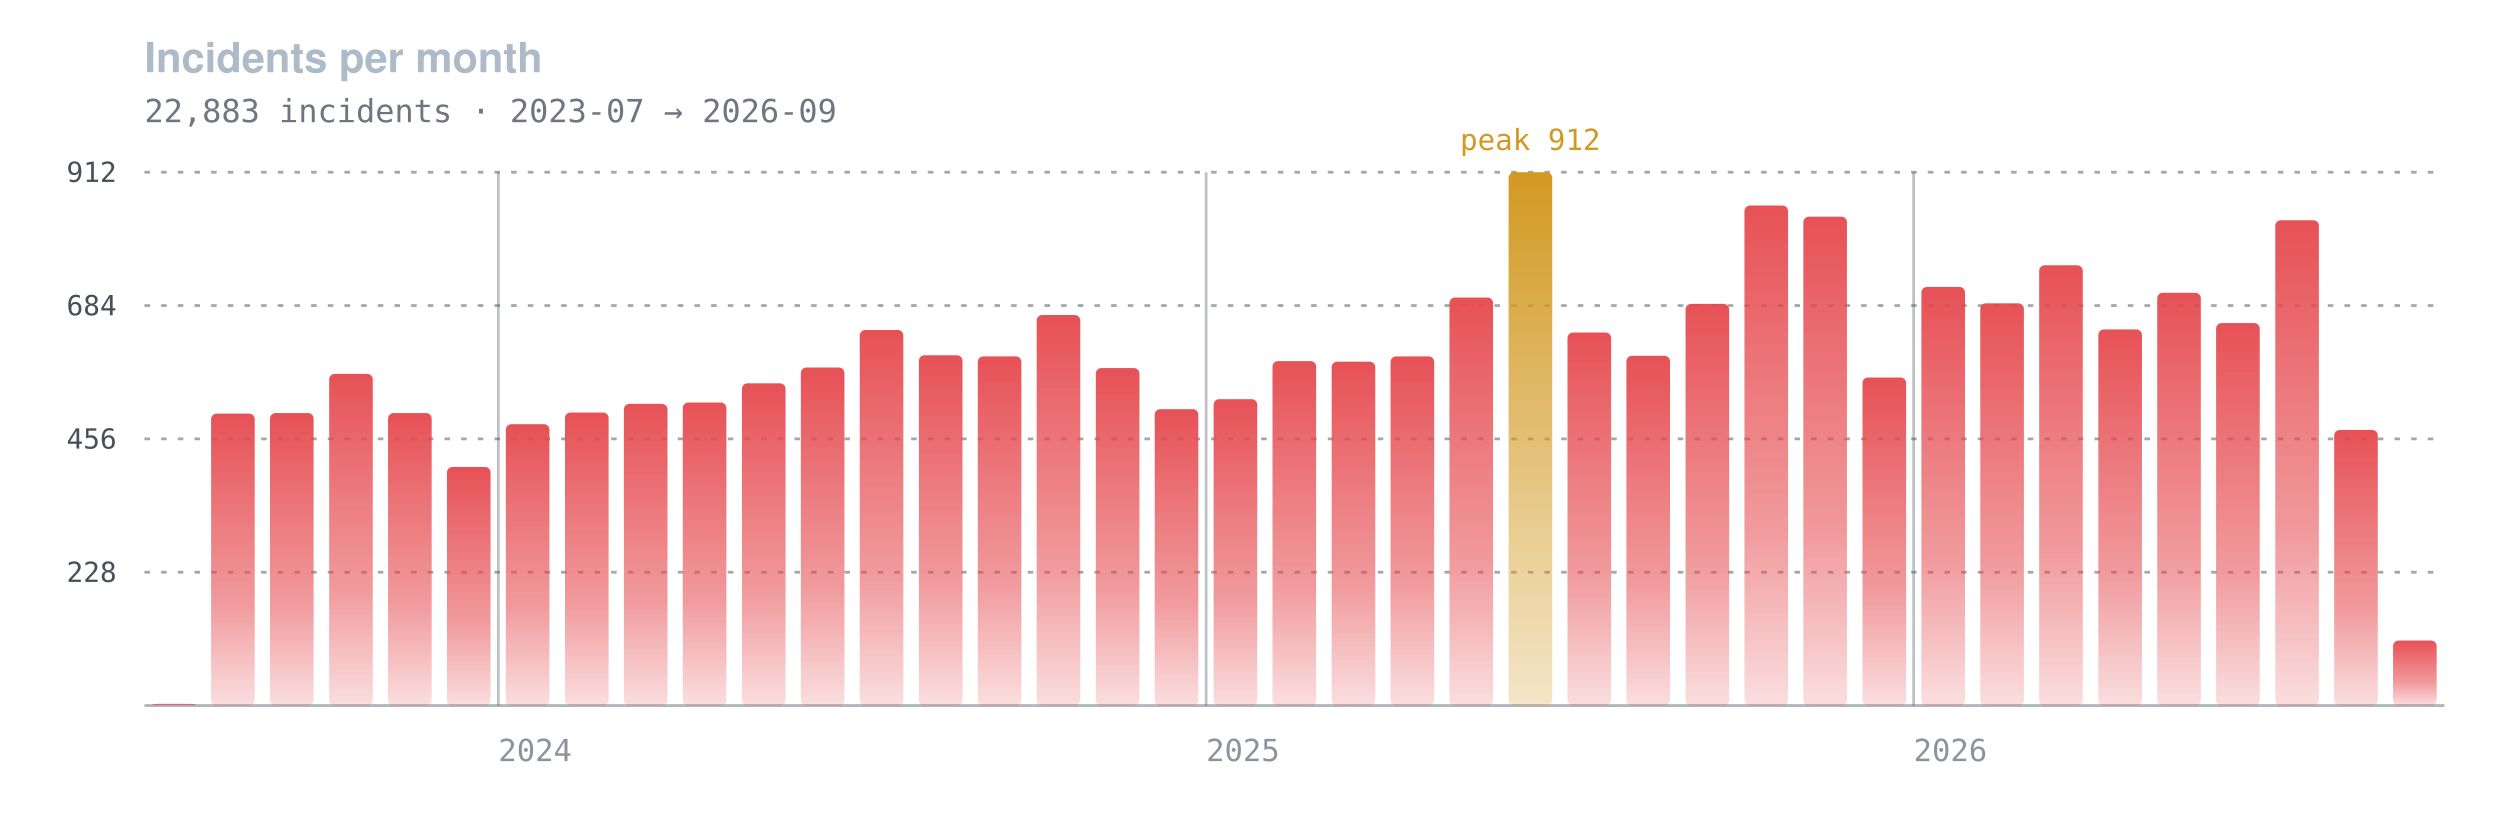
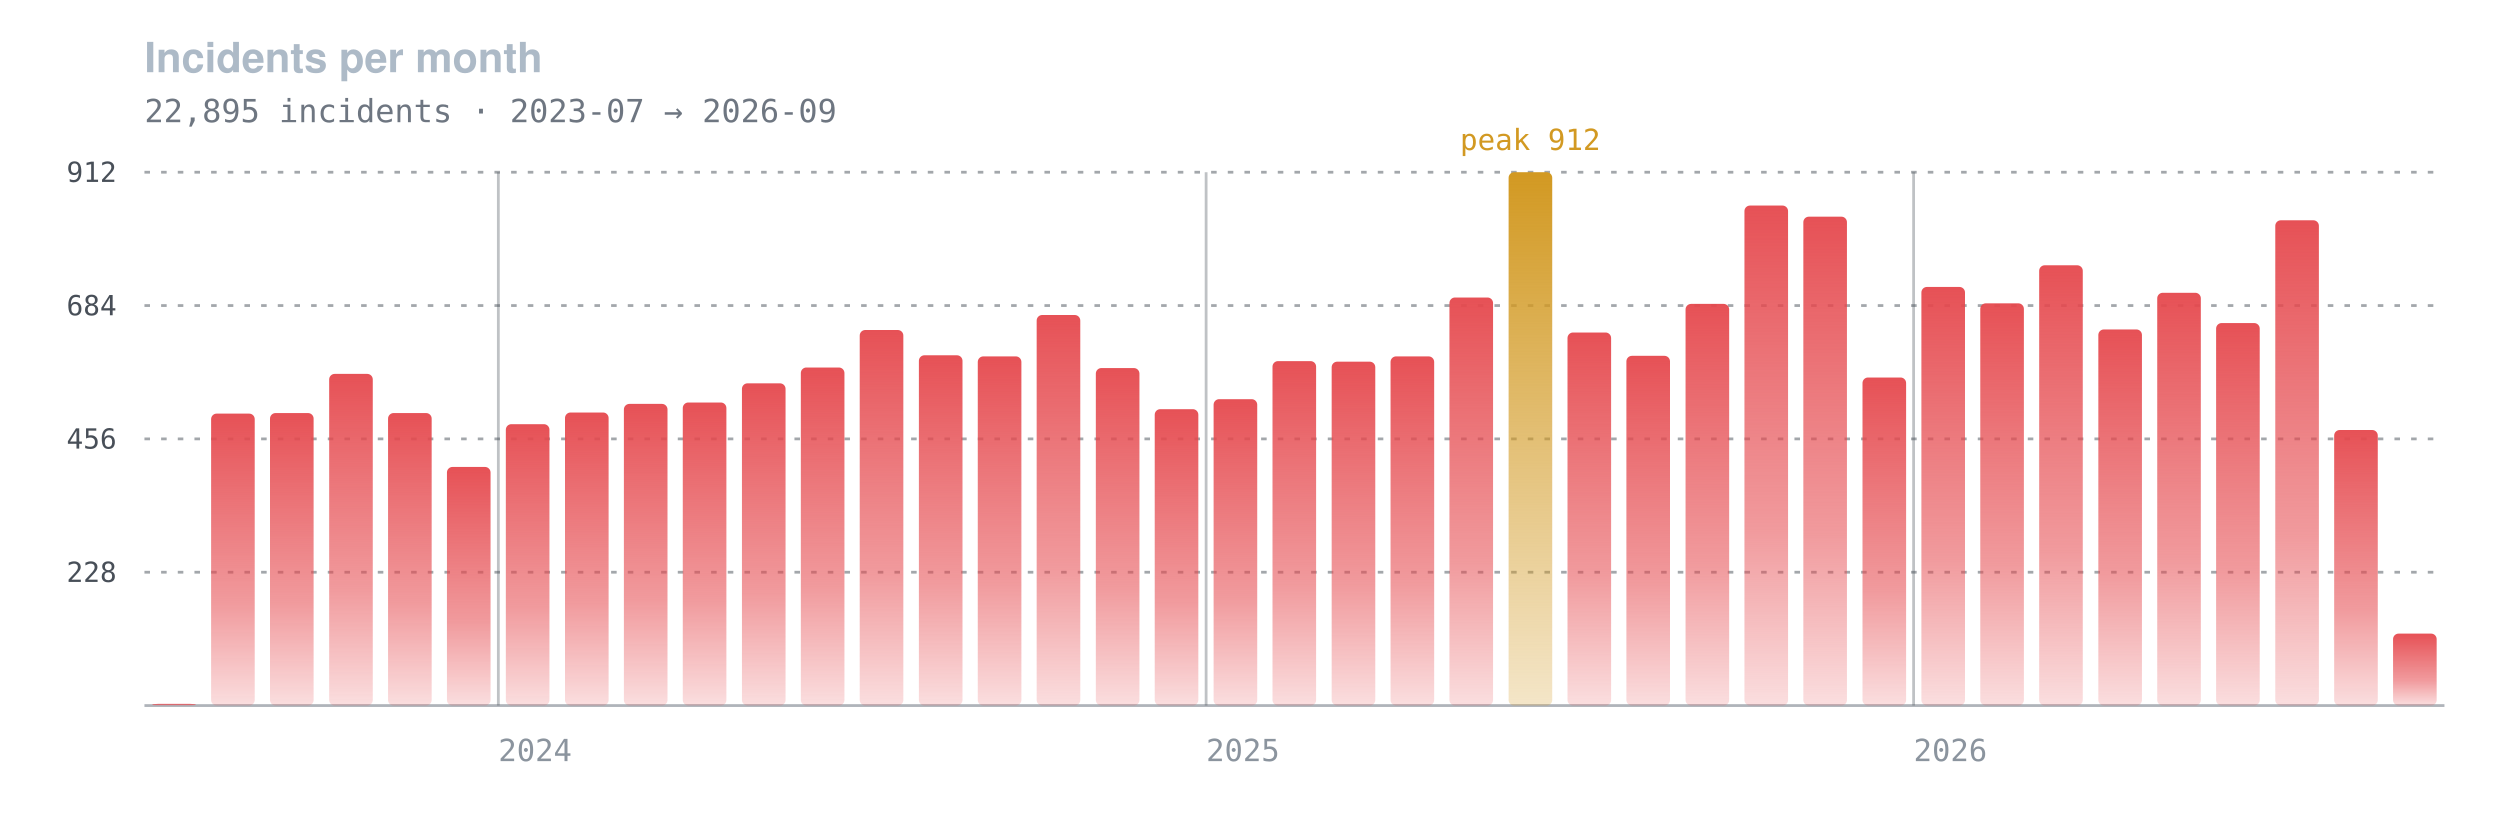
<svg xmlns="http://www.w3.org/2000/svg" viewBox="0 0 900 300" width="900" height="300" role="img">
  <defs>
    <linearGradient id="bg" x1="0" y1="0" x2="0" y2="1">
      <stop offset="0%" stop-color="#e5484d" stop-opacity="0.95" />
      <stop offset="65%" stop-color="#e5484d" stop-opacity="0.55" />
      <stop offset="100%" stop-color="#e5484d" stop-opacity="0.18" />
    </linearGradient>
    <linearGradient id="pk" x1="0" y1="0" x2="0" y2="1">
      <stop offset="0%" stop-color="#d29922" stop-opacity="1" />
      <stop offset="100%" stop-color="#d29922" stop-opacity="0.25" />
    </linearGradient>
  </defs>
  <text x="52" y="26" fill="#adbac7" font-size="15" font-family="-apple-system,BlinkMacSystemFont,Segoe UI,Helvetica,Arial,sans-serif" font-weight="600">Incidents per month</text>
-   <text x="52" y="44" fill="#6e7681" font-size="11.5" font-family="ui-monospace,SFMono-Regular,Menlo,Consolas,monospace">22,883 incidents · 2023-07 → 2026-09</text>
+   <text x="52" y="44" fill="#6e7681" font-size="11.5" font-family="ui-monospace,SFMono-Regular,Menlo,Consolas,monospace">22,895 incidents · 2023-07 → 2026-09</text>
  <line x1="52" y1="206.0" x2="880" y2="206.0" stroke="#484f58" stroke-width="1" stroke-dasharray="2 4" opacity="0.5" />
  <text x="42" y="209.5" fill="#484f58" font-size="10" font-family="ui-monospace,SFMono-Regular,Menlo,Consolas,monospace" text-anchor="end">228</text>
  <line x1="52" y1="158.0" x2="880" y2="158.0" stroke="#484f58" stroke-width="1" stroke-dasharray="2 4" opacity="0.5" />
  <text x="42" y="161.5" fill="#484f58" font-size="10" font-family="ui-monospace,SFMono-Regular,Menlo,Consolas,monospace" text-anchor="end">456</text>
  <line x1="52" y1="110.0" x2="880" y2="110.0" stroke="#484f58" stroke-width="1" stroke-dasharray="2 4" opacity="0.5" />
  <text x="42" y="113.5" fill="#484f58" font-size="10" font-family="ui-monospace,SFMono-Regular,Menlo,Consolas,monospace" text-anchor="end">684</text>
  <line x1="52" y1="62.0" x2="880" y2="62.0" stroke="#484f58" stroke-width="1" stroke-dasharray="2 4" opacity="0.5" />
  <text x="42" y="65.5" fill="#484f58" font-size="10" font-family="ui-monospace,SFMono-Regular,Menlo,Consolas,monospace" text-anchor="end">912</text>
  <line x1="52" y1="254" x2="880" y2="254" stroke="#6e7681" stroke-width="1" opacity="0.55" />
  <rect x="54.8" y="253.4" width="15.7" height="0.6" rx="2" fill="url(#bg)" />
  <rect x="76.0" y="148.9" width="15.7" height="105.1" rx="2" fill="url(#bg)" />
  <rect x="97.2" y="148.7" width="15.7" height="105.3" rx="2" fill="url(#bg)" />
  <rect x="118.5" y="134.6" width="15.7" height="119.4" rx="2" fill="url(#bg)" />
  <rect x="139.7" y="148.7" width="15.7" height="105.3" rx="2" fill="url(#bg)" />
  <rect x="160.9" y="168.1" width="15.7" height="85.9" rx="2" fill="url(#bg)" />
  <rect x="182.1" y="152.7" width="15.7" height="101.3" rx="2" fill="url(#bg)" />
  <line x1="179.4" y1="62" x2="179.4" y2="254" stroke="#484f58" stroke-width="1" opacity="0.35" />
  <text x="179.4" y="274" fill="#8b949e" font-size="11" font-family="ui-monospace,SFMono-Regular,Menlo,Consolas,monospace">2024</text>
  <rect x="203.4" y="148.5" width="15.7" height="105.5" rx="2" fill="url(#bg)" />
  <rect x="224.6" y="145.4" width="15.7" height="108.6" rx="2" fill="url(#bg)" />
  <rect x="245.8" y="144.9" width="15.7" height="109.1" rx="2" fill="url(#bg)" />
  <rect x="267.1" y="138.0" width="15.7" height="116.0" rx="2" fill="url(#bg)" />
  <rect x="288.3" y="132.3" width="15.7" height="121.7" rx="2" fill="url(#bg)" />
  <rect x="309.5" y="118.8" width="15.7" height="135.2" rx="2" fill="url(#bg)" />
  <rect x="330.8" y="127.9" width="15.7" height="126.1" rx="2" fill="url(#bg)" />
  <rect x="352.0" y="128.3" width="15.7" height="125.7" rx="2" fill="url(#bg)" />
  <rect x="373.2" y="113.4" width="15.7" height="140.6" rx="2" fill="url(#bg)" />
  <rect x="394.5" y="132.5" width="15.7" height="121.5" rx="2" fill="url(#bg)" />
  <rect x="415.7" y="147.3" width="15.7" height="106.7" rx="2" fill="url(#bg)" />
  <rect x="436.9" y="143.7" width="15.7" height="110.3" rx="2" fill="url(#bg)" />
  <line x1="434.2" y1="62" x2="434.2" y2="254" stroke="#484f58" stroke-width="1" opacity="0.35" />
  <text x="434.2" y="274" fill="#8b949e" font-size="11" font-family="ui-monospace,SFMono-Regular,Menlo,Consolas,monospace">2025</text>
  <rect x="458.1" y="130.0" width="15.7" height="124.0" rx="2" fill="url(#bg)" />
  <rect x="479.4" y="130.2" width="15.7" height="123.8" rx="2" fill="url(#bg)" />
  <rect x="500.6" y="128.3" width="15.7" height="125.7" rx="2" fill="url(#bg)" />
  <rect x="521.8" y="107.1" width="15.7" height="146.9" rx="2" fill="url(#bg)" />
  <rect x="543.1" y="62.0" width="15.7" height="192.0" rx="2" fill="url(#pk)" />
  <rect x="564.3" y="119.7" width="15.7" height="134.3" rx="2" fill="url(#bg)" />
  <rect x="585.5" y="128.1" width="15.7" height="125.9" rx="2" fill="url(#bg)" />
  <rect x="606.8" y="109.4" width="15.7" height="144.6" rx="2" fill="url(#bg)" />
  <rect x="628.0" y="74.0" width="15.7" height="180.0" rx="2" fill="url(#bg)" />
  <rect x="649.2" y="78.0" width="15.7" height="176.0" rx="2" fill="url(#bg)" />
  <rect x="670.5" y="135.9" width="15.7" height="118.1" rx="2" fill="url(#bg)" />
  <rect x="691.7" y="103.3" width="15.7" height="150.7" rx="2" fill="url(#bg)" />
  <line x1="688.9" y1="62" x2="688.9" y2="254" stroke="#484f58" stroke-width="1" opacity="0.35" />
  <text x="688.9" y="274" fill="#8b949e" font-size="11" font-family="ui-monospace,SFMono-Regular,Menlo,Consolas,monospace">2026</text>
  <rect x="712.9" y="109.2" width="15.7" height="144.8" rx="2" fill="url(#bg)" />
  <rect x="734.1" y="95.5" width="15.7" height="158.5" rx="2" fill="url(#bg)" />
  <rect x="755.4" y="118.6" width="15.7" height="135.4" rx="2" fill="url(#bg)" />
  <rect x="776.6" y="105.4" width="15.7" height="148.6" rx="2" fill="url(#bg)" />
  <rect x="797.8" y="116.3" width="15.7" height="137.7" rx="2" fill="url(#bg)" />
  <rect x="819.1" y="79.3" width="15.7" height="174.7" rx="2" fill="url(#bg)" />
  <rect x="840.3" y="154.8" width="15.7" height="99.2" rx="2" fill="url(#bg)" />
-   <rect x="861.5" y="230.6" width="15.7" height="23.4" rx="2" fill="url(#bg)" />
+   <rect x="861.5" y="228.1" width="15.7" height="25.9" rx="2" fill="url(#bg)" />
  <text x="550.9" y="54.0" fill="#d29922" font-size="10.5" font-family="ui-monospace,SFMono-Regular,Menlo,Consolas,monospace" text-anchor="middle">peak 912</text>
</svg>
